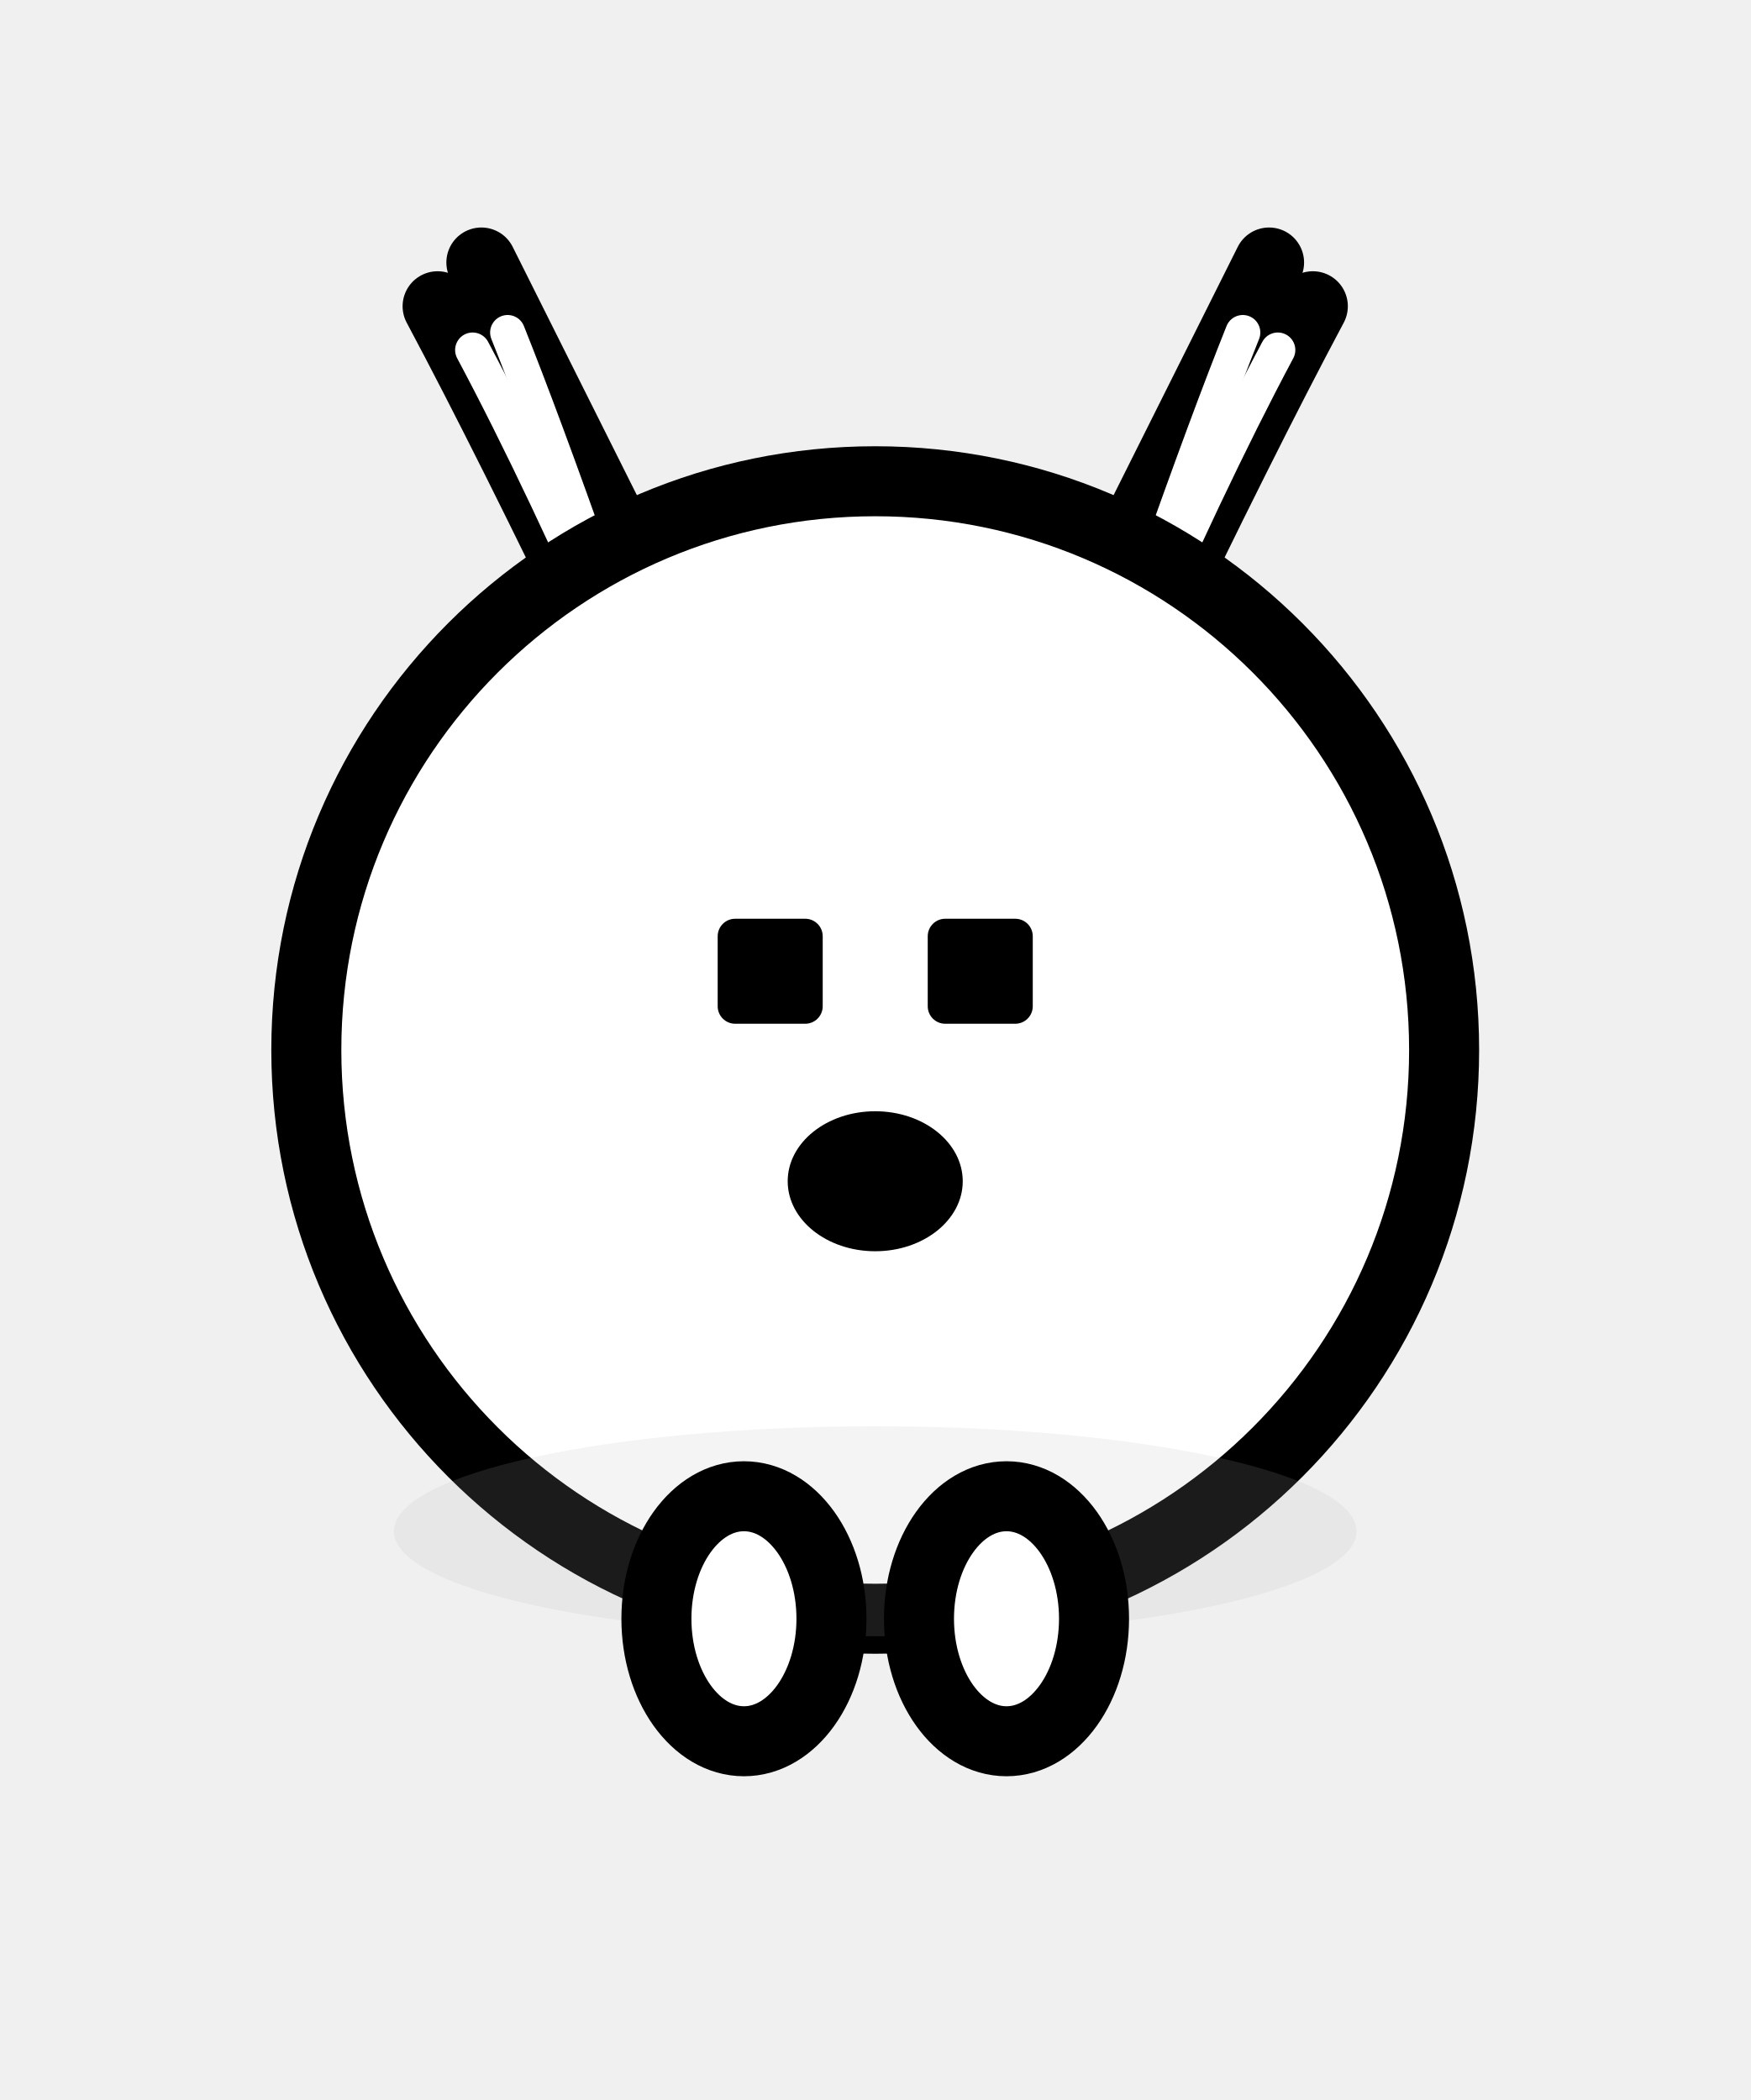
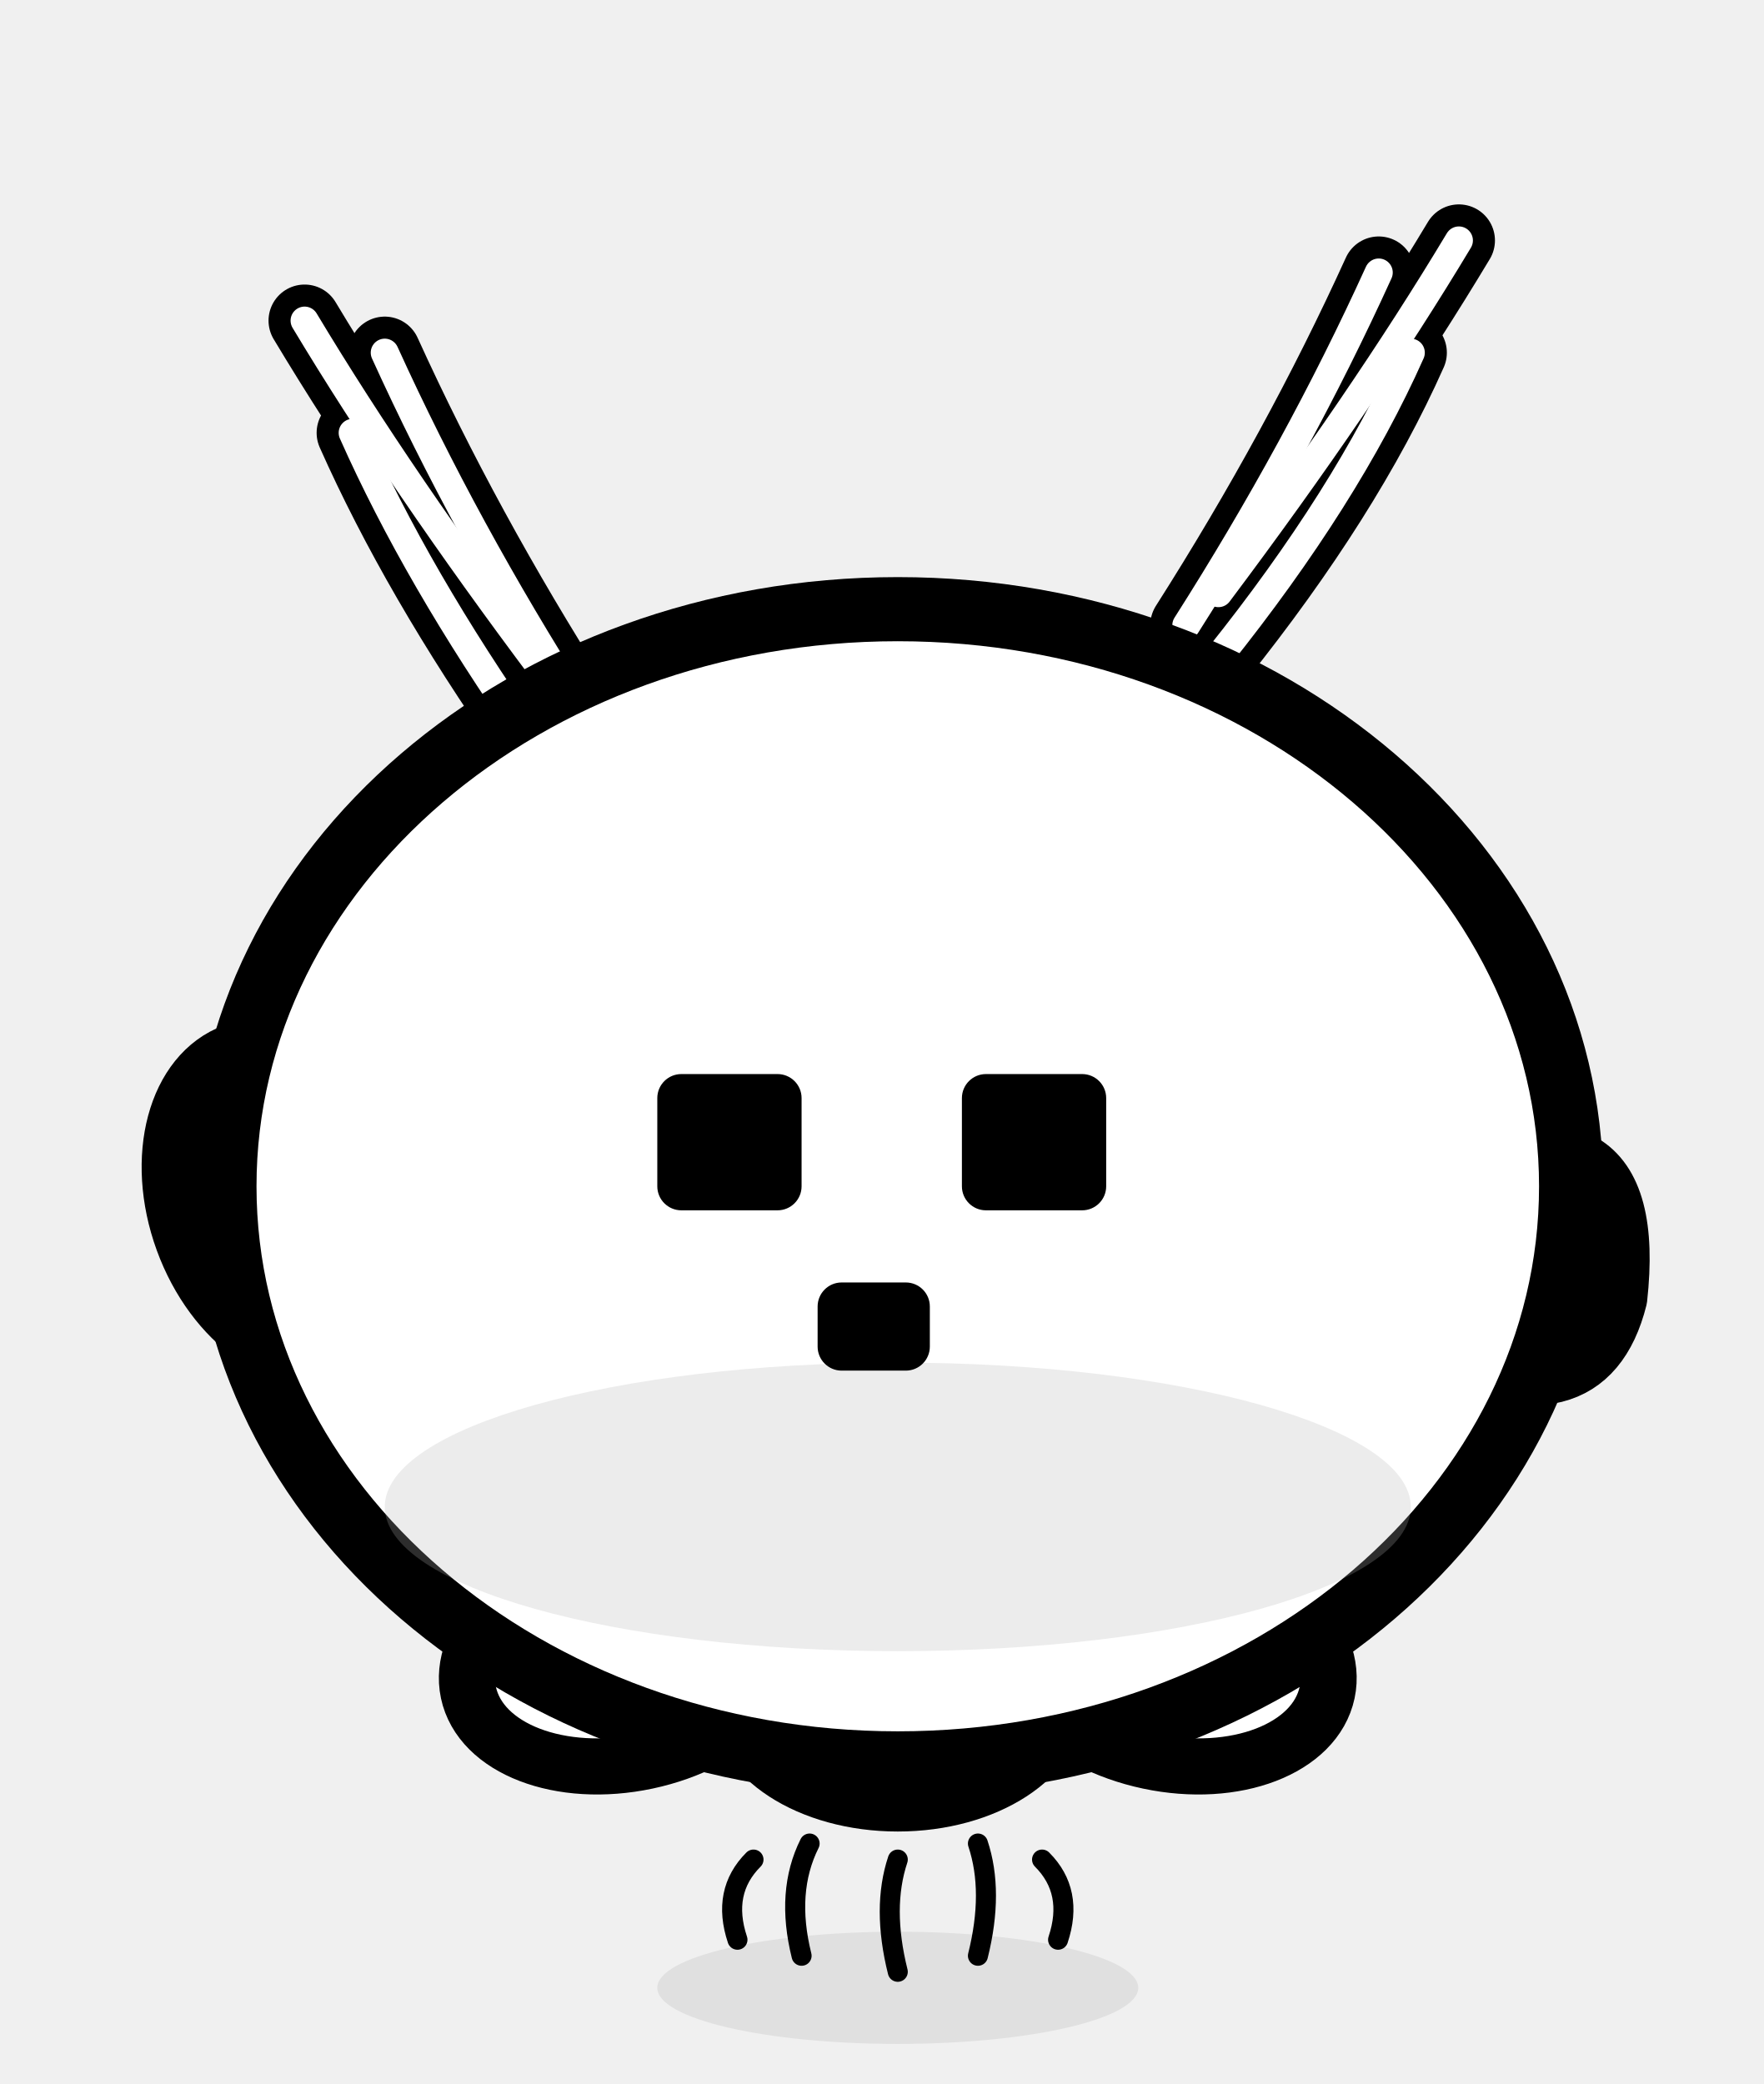
- <svg xmlns="http://www.w3.org/2000/svg" viewBox="0 0 200 240">
-   <g>
-     <path d="M 70 60 Q 60 40 55 30" stroke="black" stroke-width="8" fill="none" stroke-linecap="round" />
-     <path d="M 70 75 Q 58 50 50 35" stroke="black" stroke-width="8" fill="none" stroke-linecap="round" />
-     <path d="M 75 90 Q 65 60 58 40" stroke="black" stroke-width="8" fill="none" stroke-linecap="round" />
-     <path d="M 68 65 Q 62 48 58 38" stroke="white" stroke-width="4" fill="none" stroke-linecap="round" />
-     <path d="M 72 78 Q 62 55 54 40" stroke="white" stroke-width="4" fill="none" stroke-linecap="round" />
-   </g>
-   <g>
-     <path d="M 130 60 Q 140 40 145 30" stroke="black" stroke-width="8" fill="none" stroke-linecap="round" />
-     <path d="M 130 75 Q 142 50 150 35" stroke="black" stroke-width="8" fill="none" stroke-linecap="round" />
-     <path d="M 125 90 Q 135 60 142 40" stroke="black" stroke-width="8" fill="none" stroke-linecap="round" />
-     <path d="M 132 65 Q 138 48 142 38" stroke="white" stroke-width="4" fill="none" stroke-linecap="round" />
-     <path d="M 128 78 Q 138 55 146 40" stroke="white" stroke-width="4" fill="none" stroke-linecap="round" />
-   </g>
-   <ellipse cx="65" cy="130" rx="12" ry="28" fill="white" stroke="black" stroke-width="8" />
-   <ellipse cx="65" cy="130" rx="8" ry="24" fill="white" />
-   <ellipse cx="135" cy="130" rx="12" ry="28" fill="white" stroke="black" stroke-width="8" />
-   <ellipse cx="135" cy="130" rx="8" ry="24" fill="white" />
-   <circle cx="100" cy="120" r="65" fill="white" stroke="black" stroke-width="8" />
-   <ellipse cx="100" cy="175" rx="55" ry="12" fill="rgba(180, 180, 180, 0.15)" />
-   <rect x="82" y="105" width="12" height="12" fill="black" rx="2" />
-   <rect x="106" y="105" width="12" height="12" fill="black" rx="2" />
-   <ellipse cx="100" cy="135" rx="10" ry="8" fill="black" />
-   <ellipse cx="85" cy="185" rx="10" ry="14" fill="white" stroke="black" stroke-width="8" />
-   <ellipse cx="115" cy="185" rx="10" ry="14" fill="white" stroke="black" stroke-width="8" />
+ <svg xmlns="http://www.w3.org/2000/svg" viewBox="0 0 220 260">
+   <path d="M72 88 Q58 66 48 44" stroke="black" stroke-width="9" fill="none" stroke-linecap="round" />
+   <path d="M68 84 Q50 60 38 40" stroke="black" stroke-width="9" fill="none" stroke-linecap="round" />
+   <path d="M66 92 Q52 72 44 54" stroke="black" stroke-width="9" fill="none" stroke-linecap="round" />
+   <path d="M72 88 Q58 66 48 44" stroke="white" stroke-width="3.5" fill="none" stroke-linecap="round" />
+   <path d="M68 84 Q50 60 38 40" stroke="white" stroke-width="3.5" fill="none" stroke-linecap="round" />
+   <path d="M66 92 Q52 72 44 54" stroke="white" stroke-width="3.5" fill="none" stroke-linecap="round" />
+   <path d="M148 78 Q162 56 172 34" stroke="black" stroke-width="9" fill="none" stroke-linecap="round" />
+   <path d="M152 74 Q170 50 182 30" stroke="black" stroke-width="9" fill="none" stroke-linecap="round" />
+   <path d="M152 82 Q168 62 176 44" stroke="black" stroke-width="9" fill="none" stroke-linecap="round" />
+   <path d="M148 78 Q162 56 172 34" stroke="white" stroke-width="3.5" fill="none" stroke-linecap="round" />
+   <path d="M152 74 Q170 50 182 30" stroke="white" stroke-width="3.5" fill="none" stroke-linecap="round" />
+   <path d="M152 82 Q168 62 176 44" stroke="white" stroke-width="3.5" fill="none" stroke-linecap="round" />
+   <path d="M178 148 Q205 135 202 162 Q198 178 178 168" fill="white" stroke="black" stroke-width="7" stroke-linejoin="round" />
+   <ellipse cx="36" cy="150" rx="14" ry="20" fill="white" stroke="black" stroke-width="7" transform="rotate(-20 36 150)" />
+   <ellipse cx="78" cy="207" rx="20" ry="13" fill="white" stroke="black" stroke-width="7" transform="rotate(-12 78 207)" />
+   <ellipse cx="112" cy="212" rx="20" ry="13" fill="white" stroke="black" stroke-width="7" />
+   <ellipse cx="146" cy="207" rx="20" ry="13" fill="white" stroke="black" stroke-width="7" transform="rotate(12 146 207)" />
+   <ellipse cx="112" cy="148" rx="84" ry="72" fill="white" stroke="black" stroke-width="8" />
+   <ellipse cx="112" cy="188" rx="64" ry="18" fill="rgba(180,180,180,0.25)" />
+   <rect x="82" y="134" width="18" height="17" fill="black" rx="3" />
+   <rect x="120" y="134" width="18" height="17" fill="black" rx="3" />
+   <rect x="102" y="160" width="14" height="11" fill="black" rx="3" />
+   <ellipse cx="112" cy="248" rx="30" ry="7" fill="rgba(0,0,0,0.07)" />
+   <path d="M92 242 Q90 236 94 232" stroke="black" stroke-width="2.5" fill="none" stroke-linecap="round" />
+   <path d="M100 244 Q98 236 101 230" stroke="black" stroke-width="2.5" fill="none" stroke-linecap="round" />
+   <path d="M112 246 Q110 238 112 232" stroke="black" stroke-width="2.5" fill="none" stroke-linecap="round" />
+   <path d="M122 244 Q124 236 122 230" stroke="black" stroke-width="2.5" fill="none" stroke-linecap="round" />
+   <path d="M132 242 Q134 236 130 232" stroke="black" stroke-width="2.5" fill="none" stroke-linecap="round" />
</svg>
